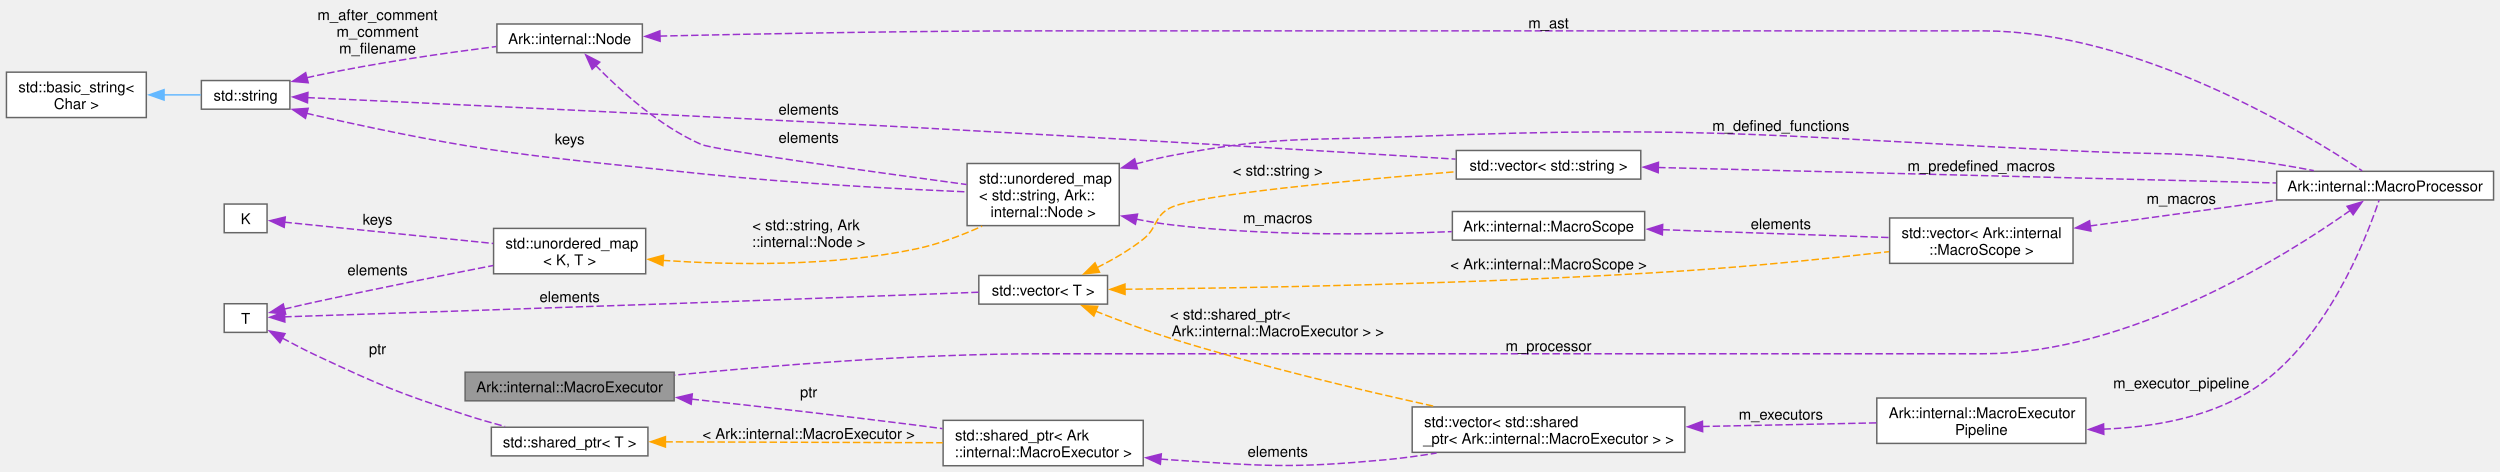
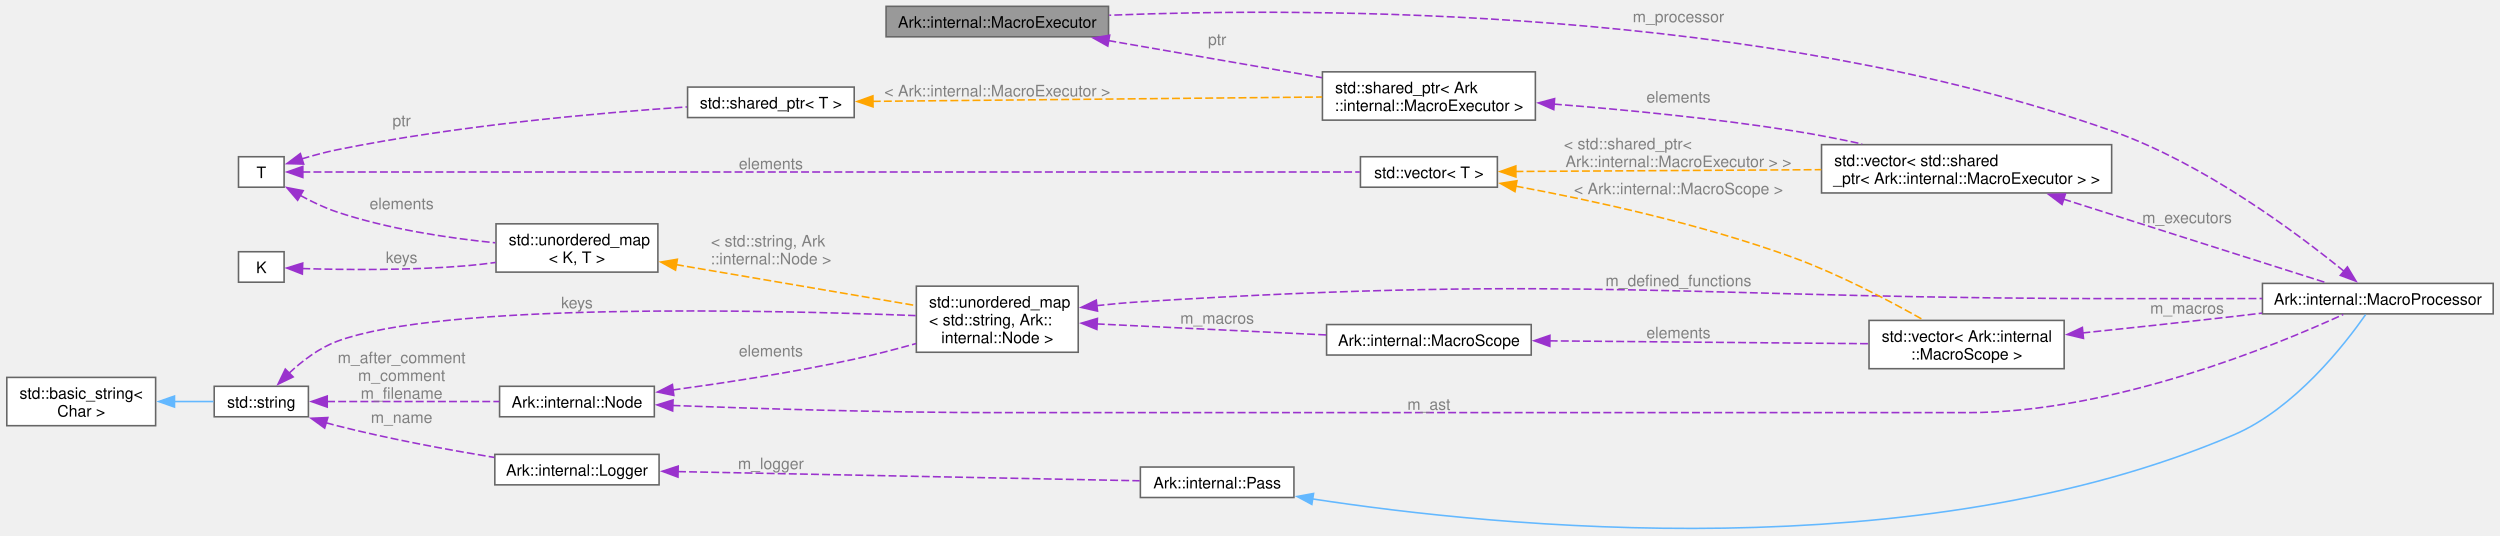
- <svg xmlns="http://www.w3.org/2000/svg" xmlns:xlink="http://www.w3.org/1999/xlink" width="1680pt" height="317pt" viewBox="0.00 0.00 1679.50 317.03">
-   <g id="graph0" class="graph" transform="scale(1 1) rotate(0) translate(4 313.03)">
-     <g id="node1" class="node">
-       <g id="a_node1">
+ <svg xmlns="http://www.w3.org/2000/svg" xmlns:xlink="http://www.w3.org/1999/xlink" width="1579pt" height="338pt" viewBox="0.00 0.00 1578.50 338.02">
+   <g id="graph0" class="graph" transform="scale(1 1) rotate(0) translate(4 334.02)">
+     <g id="Node000001" class="node">
+       <g id="a_Node000001">
        <a xlink:title="A class that applies macros in a Node.">
-           <polygon fill="#999999" stroke="#666666" points="448.75,-62.9 308.25,-62.9 308.25,-43.65 448.75,-43.65 448.75,-62.9" />
-           <text text-anchor="middle" x="378.5" y="-49.4" font-family="Helvetica,sans-Serif" font-size="10.00">Ark::internal::MacroExecutor</text>
-         </a>
-       </g>
-     </g>
-     <g id="node15" class="node">
-       <g id="a_node15">
-         <a xlink:title=" ">
-           <polygon fill="white" stroke="#666666" points="764,-30.53 629.5,-30.53 629.5,-0.03 764,-0.03 764,-30.53" />
-           <text text-anchor="start" x="637.5" y="-17.03" font-family="Helvetica,sans-Serif" font-size="10.00">std::shared_ptr&lt; Ark</text>
-           <text text-anchor="middle" x="696.75" y="-5.78" font-family="Helvetica,sans-Serif" font-size="10.00">::internal::MacroExecutor &gt;</text>
-         </a>
-       </g>
-     </g>
-     <g id="edge18" class="edge">
-       <path fill="none" stroke="#9a32cd" stroke-dasharray="5,2" d="M460.47,-44.8C505.07,-39.98 561.38,-33.65 611.5,-27.28 617.22,-26.55 623.15,-25.77 629.09,-24.96" />
-       <polygon fill="#9a32cd" stroke="#9a32cd" points="460.18,-41.31 450.61,-45.86 460.93,-48.27 460.18,-41.31" />
-       <text text-anchor="middle" x="539.12" y="-46.03" font-family="Helvetica,sans-Serif" font-size="10.00"> ptr</text>
-     </g>
-     <g id="node2" class="node">
-       <g id="a_node2">
+           <polygon fill="#999999" stroke="#666666" points="695.88,-330.02 555.38,-330.02 555.38,-310.77 695.88,-310.77 695.88,-330.02" />
+           <text text-anchor="middle" x="625.62" y="-316.52" font-family="Helvetica,sans-Serif" font-size="10.00">Ark::internal::MacroExecutor</text>
+         </a>
+       </g>
+     </g>
+     <g id="Node000016" class="node">
+       <g id="a_Node000016">
+         <a xlink:title=" ">
+           <polygon fill="white" stroke="#666666" points="965.5,-288.64 831,-288.64 831,-258.14 965.5,-258.14 965.5,-288.64" />
+           <text text-anchor="start" x="839" y="-275.14" font-family="Helvetica,sans-Serif" font-size="10.00">std::shared_ptr&lt; Ark</text>
+           <text text-anchor="middle" x="898.25" y="-263.89" font-family="Helvetica,sans-Serif" font-size="10.00">::internal::MacroExecutor &gt;</text>
+         </a>
+       </g>
+     </g>
+     <g id="edge20_Node000016_Node000001" class="edge">
+       <g id="a_edge20_Node000016_Node000001">
+         <a xlink:title=" ">
+           <path fill="none" stroke="#9a32cd" stroke-dasharray="5,2" d="M695.79,-308.38C737.26,-301.18 789.73,-292.07 830.72,-284.95" />
+           <polygon fill="#9a32cd" stroke="#9a32cd" points="695.43,-304.89 686.17,-310.05 696.62,-311.79 695.43,-304.89" />
+         </a>
+       </g>
+       <text text-anchor="middle" x="764.5" y="-305.6" font-family="Helvetica,sans-Serif" font-size="10.00" fill="grey"> ptr</text>
+     </g>
+     <g id="Node000002" class="node">
+       <g id="a_Node000002">
        <a xlink:href="../../d5/db5/classArk_1_1internal_1_1MacroProcessor.html" target="_top" xlink:title="The class handling the macros definitions and calls, given an AST.">
-           <polygon fill="white" stroke="#666666" points="1671.5,-197.9 1525.75,-197.9 1525.75,-178.65 1671.5,-178.65 1671.5,-197.9" />
-           <text text-anchor="middle" x="1598.62" y="-184.4" font-family="Helvetica,sans-Serif" font-size="10.00">Ark::internal::MacroProcessor</text>
-         </a>
-       </g>
-     </g>
-     <g id="edge1" class="edge">
-       <path fill="none" stroke="#9a32cd" stroke-dasharray="5,2" d="M1575.12,-171.55C1530.49,-140.1 1426.58,-75.28 1328.25,-75.28 695.75,-75.28 695.75,-75.28 695.75,-75.28 610.72,-75.28 513.13,-67.26 449.12,-60.91" />
-       <polygon fill="#9a32cd" stroke="#9a32cd" points="1573.05,-174.37 1583.21,-177.37 1577.13,-168.69 1573.05,-174.37" />
-       <text text-anchor="middle" x="1036.38" y="-77.03" font-family="Helvetica,sans-Serif" font-size="10.00"> m_processor</text>
-     </g>
-     <g id="node3" class="node">
-       <g id="a_node3">
+           <polygon fill="white" stroke="#666666" points="1570.5,-155.02 1424.75,-155.02 1424.75,-135.77 1570.5,-135.77 1570.5,-155.02" />
+           <text text-anchor="middle" x="1497.62" y="-141.52" font-family="Helvetica,sans-Serif" font-size="10.00">Ark::internal::MacroProcessor</text>
+         </a>
+       </g>
+     </g>
+     <g id="edge1_Node000001_Node000002" class="edge">
+       <g id="a_edge1_Node000001_Node000002">
+         <a xlink:title=" ">
+           <path fill="none" stroke="#9a32cd" stroke-dasharray="5,2" d="M1476.38,-162.59C1446.46,-186.95 1387.66,-230.81 1329.5,-251.39 1108.44,-329.63 825.39,-329.48 696.35,-324.4" />
+           <polygon fill="#9a32cd" stroke="#9a32cd" points="1478.41,-165.46 1483.88,-156.39 1473.94,-160.07 1478.41,-165.46" />
+         </a>
+       </g>
+       <text text-anchor="middle" x="1055.88" y="-319.98" font-family="Helvetica,sans-Serif" font-size="10.00" fill="grey"> m_processor</text>
+     </g>
+     <g id="Node000003" class="node">
+       <g id="a_Node000003">
+         <a xlink:href="../../da/d7b/classArk_1_1internal_1_1Pass.html" target="_top" xlink:title="An interface to describe compiler passes.">
+           <polygon fill="white" stroke="#666666" points="813,-39.02 716,-39.02 716,-19.77 813,-19.77 813,-39.02" />
+           <text text-anchor="middle" x="764.5" y="-25.52" font-family="Helvetica,sans-Serif" font-size="10.00">Ark::internal::Pass</text>
+         </a>
+       </g>
+     </g>
+     <g id="edge2_Node000002_Node000003" class="edge">
+       <g id="a_edge2_Node000002_Node000003">
+         <a xlink:title=" ">
+           <path fill="none" stroke="#63b8ff" d="M824.64,-18.9C941.47,-0.97 1207.75,25.94 1406.75,-59.39 1445.06,-75.82 1476.69,-116.36 1489.93,-135.31" />
+           <polygon fill="#63b8ff" stroke="#63b8ff" points="824.31,-15.41 814.97,-20.42 825.4,-22.33 824.31,-15.41" />
+         </a>
+       </g>
+     </g>
+     <g id="Node000004" class="node">
+       <g id="a_Node000004">
+         <a xlink:href="../../d6/d2f/classArk_1_1internal_1_1Logger.html" target="_top" xlink:title=" ">
+           <polygon fill="white" stroke="#666666" points="412,-47.02 308.25,-47.02 308.25,-27.77 412,-27.77 412,-47.02" />
+           <text text-anchor="middle" x="360.12" y="-33.52" font-family="Helvetica,sans-Serif" font-size="10.00">Ark::internal::Logger</text>
+         </a>
+       </g>
+     </g>
+     <g id="edge3_Node000003_Node000004" class="edge">
+       <g id="a_edge3_Node000003_Node000004">
+         <a xlink:title=" ">
+           <path fill="none" stroke="#9a32cd" stroke-dasharray="5,2" d="M423.97,-36.14C504.64,-34.54 642.86,-31.79 715.57,-30.34" />
+           <polygon fill="#9a32cd" stroke="#9a32cd" points="423.94,-32.64 414.01,-36.34 424.08,-39.64 423.94,-32.64" />
+         </a>
+       </g>
+       <text text-anchor="middle" x="482.62" y="-37.69" font-family="Helvetica,sans-Serif" font-size="10.00" fill="grey"> m_logger</text>
+     </g>
+     <g id="Node000005" class="node">
+       <g id="a_Node000005">
+         <a xlink:title=" ">
+           <polygon fill="white" stroke="#666666" points="190.5,-90.02 131,-90.02 131,-70.77 190.5,-70.77 190.5,-90.02" />
+           <text text-anchor="middle" x="160.75" y="-76.52" font-family="Helvetica,sans-Serif" font-size="10.00">std::string</text>
+         </a>
+       </g>
+     </g>
+     <g id="edge4_Node000004_Node000005" class="edge">
+       <g id="a_edge4_Node000004_Node000005">
+         <a xlink:title=" ">
+           <path fill="none" stroke="#9a32cd" stroke-dasharray="5,2" d="M201.6,-67C203.92,-66.34 206.24,-65.72 208.5,-65.14 241.23,-56.83 278.56,-49.93 307.86,-45.1" />
+           <polygon fill="#9a32cd" stroke="#9a32cd" points="200.77,-63.6 192.2,-69.83 202.79,-70.3 200.77,-63.6" />
+         </a>
+       </g>
+       <text text-anchor="middle" x="249.38" y="-66.89" font-family="Helvetica,sans-Serif" font-size="10.00" fill="grey"> m_name</text>
+     </g>
+     <g id="Node000007" class="node">
+       <g id="a_Node000007">
        <a xlink:href="../../dc/d9e/classArk_1_1internal_1_1Node.html" target="_top" xlink:title="A node of an Abstract Syntax Tree for ArkScript.">
-           <polygon fill="white" stroke="#666666" points="427.38,-296.9 329.62,-296.9 329.62,-277.65 427.38,-277.65 427.38,-296.9" />
-           <text text-anchor="middle" x="378.5" y="-283.4" font-family="Helvetica,sans-Serif" font-size="10.00">Ark::internal::Node</text>
-         </a>
-       </g>
-     </g>
-     <g id="edge2" class="edge">
-       <path fill="none" stroke="#9a32cd" stroke-dasharray="5,2" d="M439.11,-288.78C502.68,-290.25 606.32,-292.28 695.75,-292.28 695.75,-292.28 695.75,-292.28 1328.25,-292.28 1432.02,-292.28 1544.1,-224.28 1583.2,-198.25" />
-       <polygon fill="#9a32cd" stroke="#9a32cd" points="439.31,-285.28 429.23,-288.55 439.14,-292.28 439.31,-285.28" />
-       <text text-anchor="middle" x="1036.38" y="-294.03" font-family="Helvetica,sans-Serif" font-size="10.00"> m_ast</text>
-     </g>
-     <g id="node8" class="node">
-       <g id="a_node8">
-         <a xlink:title=" ">
-           <polygon fill="white" stroke="#666666" points="747.88,-203.15 645.62,-203.15 645.62,-161.4 747.88,-161.4 747.88,-203.15" />
-           <text text-anchor="start" x="653.62" y="-189.65" font-family="Helvetica,sans-Serif" font-size="10.00">std::unordered_map</text>
-           <text text-anchor="start" x="653.62" y="-178.4" font-family="Helvetica,sans-Serif" font-size="10.00">&lt; std::string, Ark::</text>
-           <text text-anchor="middle" x="696.75" y="-167.15" font-family="Helvetica,sans-Serif" font-size="10.00">internal::Node &gt;</text>
-         </a>
-       </g>
-     </g>
-     <g id="edge9" class="edge">
-       <path fill="none" stroke="#9a32cd" stroke-dasharray="5,2" d="M395.78,-269.28C412.03,-252.58 438.56,-228.46 466.75,-216.03 474.85,-212.45 580.34,-197.8 645.28,-189.02" />
-       <polygon fill="#9a32cd" stroke="#9a32cd" points="393.63,-266.47 389.31,-276.14 398.72,-271.27 393.63,-266.47" />
-       <text text-anchor="middle" x="539.12" y="-217.03" font-family="Helvetica,sans-Serif" font-size="10.00"> elements</text>
-     </g>
-     <g id="node4" class="node">
-       <g id="a_node4">
-         <a xlink:title=" ">
-           <polygon fill="white" stroke="#666666" points="190.5,-258.9 131,-258.9 131,-239.65 190.5,-239.65 190.5,-258.9" />
-           <text text-anchor="middle" x="160.75" y="-245.4" font-family="Helvetica,sans-Serif" font-size="10.00">std::string</text>
-         </a>
-       </g>
-     </g>
-     <g id="edge3" class="edge">
-       <path fill="none" stroke="#9a32cd" stroke-dasharray="5,2" d="M201.9,-260.79C204.13,-261.32 206.34,-261.82 208.5,-262.28 248.83,-270.83 295.19,-277.47 329.14,-281.75" />
-       <polygon fill="#9a32cd" stroke="#9a32cd" points="202.81,-257.41 192.26,-258.33 201.08,-264.19 202.81,-257.41" />
-       <text text-anchor="middle" x="249.38" y="-299.53" font-family="Helvetica,sans-Serif" font-size="10.00"> m_after_comment</text>
-       <text text-anchor="middle" x="249.38" y="-288.28" font-family="Helvetica,sans-Serif" font-size="10.00">m_comment</text>
-       <text text-anchor="middle" x="249.38" y="-277.03" font-family="Helvetica,sans-Serif" font-size="10.00">m_filename</text>
-     </g>
-     <g id="edge8" class="edge">
-       <path fill="none" stroke="#9a32cd" stroke-dasharray="5,2" d="M201.6,-236.93C203.93,-236.34 206.24,-235.78 208.5,-235.28 321.77,-209.9 351.32,-208.5 466.75,-196.28 527.95,-189.8 598.69,-186.04 645.16,-184.08" />
-       <polygon fill="#9a32cd" stroke="#9a32cd" points="200.94,-233.49 192.22,-239.5 202.79,-240.24 200.94,-233.49" />
-       <text text-anchor="middle" x="378.5" y="-216.03" font-family="Helvetica,sans-Serif" font-size="10.00"> keys</text>
-     </g>
-     <g id="node17" class="node">
-       <g id="a_node17">
-         <a xlink:title=" ">
-           <polygon fill="white" stroke="#666666" points="1098.38,-211.9 974.38,-211.9 974.38,-192.65 1098.38,-192.65 1098.38,-211.9" />
-           <text text-anchor="middle" x="1036.38" y="-198.4" font-family="Helvetica,sans-Serif" font-size="10.00">std::vector&lt; std::string &gt;</text>
-         </a>
-       </g>
-     </g>
-     <g id="edge23" class="edge">
-       <path fill="none" stroke="#9a32cd" stroke-dasharray="5,2" d="M202.29,-247.43C281.12,-243.81 460.59,-235.42 611.5,-227.28 740.5,-220.32 891.53,-211.17 973.96,-206.09" />
-       <polygon fill="#9a32cd" stroke="#9a32cd" points="202.3,-243.93 192.47,-247.88 202.62,-250.92 202.3,-243.93" />
-       <text text-anchor="middle" x="539.12" y="-236.03" font-family="Helvetica,sans-Serif" font-size="10.00"> elements</text>
-     </g>
-     <g id="node5" class="node">
-       <g id="a_node5">
-         <a xlink:title=" ">
-           <polygon fill="white" stroke="#666666" points="94,-264.53 0,-264.53 0,-234.03 94,-234.03 94,-264.53" />
-           <text text-anchor="start" x="8" y="-251.03" font-family="Helvetica,sans-Serif" font-size="10.00">std::basic_string&lt;</text>
-           <text text-anchor="middle" x="47" y="-239.78" font-family="Helvetica,sans-Serif" font-size="10.00"> Char &gt;</text>
-         </a>
-       </g>
-     </g>
-     <g id="edge4" class="edge">
-       <path fill="none" stroke="#63b8ff" d="M105.71,-249.28C114.32,-249.28 122.87,-249.28 130.55,-249.28" />
-       <polygon fill="#63b8ff" stroke="#63b8ff" points="105.93,-245.78 95.93,-249.28 105.93,-252.78 105.93,-245.78" />
-     </g>
-     <g id="node6" class="node">
-       <g id="a_node6">
-         <a xlink:title=" ">
-           <polygon fill="white" stroke="#666666" points="1388.88,-166.53 1265.62,-166.53 1265.62,-136.03 1388.88,-136.03 1388.88,-166.53" />
-           <text text-anchor="start" x="1273.62" y="-153.03" font-family="Helvetica,sans-Serif" font-size="10.00">std::vector&lt; Ark::internal</text>
-           <text text-anchor="middle" x="1327.25" y="-141.78" font-family="Helvetica,sans-Serif" font-size="10.00">::MacroScope &gt;</text>
-         </a>
-       </g>
-     </g>
-     <g id="edge5" class="edge">
-       <path fill="none" stroke="#9a32cd" stroke-dasharray="5,2" d="M1400.25,-161.17C1439.05,-166.5 1486.78,-173.05 1525.59,-178.38" />
-       <polygon fill="#9a32cd" stroke="#9a32cd" points="1400.92,-157.73 1390.54,-159.83 1399.97,-164.66 1400.92,-157.73" />
-       <text text-anchor="middle" x="1461.62" y="-176.03" font-family="Helvetica,sans-Serif" font-size="10.00"> m_macros</text>
-     </g>
-     <g id="node7" class="node">
-       <g id="a_node7">
+           <polygon fill="white" stroke="#666666" points="409,-90.02 311.25,-90.02 311.25,-70.77 409,-70.77 409,-90.02" />
+           <text text-anchor="middle" x="360.12" y="-76.52" font-family="Helvetica,sans-Serif" font-size="10.00">Ark::internal::Node</text>
+         </a>
+       </g>
+     </g>
+     <g id="edge7_Node000007_Node000005" class="edge">
+       <g id="a_edge7_Node000007_Node000005">
+         <a xlink:title=" ">
+           <path fill="none" stroke="#9a32cd" stroke-dasharray="5,2" d="M202.32,-80.39C233.9,-80.39 277.8,-80.39 311.12,-80.39" />
+           <polygon fill="#9a32cd" stroke="#9a32cd" points="202.39,-76.89 192.39,-80.39 202.39,-83.89 202.39,-76.89" />
+         </a>
+       </g>
+       <text text-anchor="middle" x="249.38" y="-104.64" font-family="Helvetica,sans-Serif" font-size="10.00" fill="grey"> m_after_comment</text>
+       <text text-anchor="middle" x="249.38" y="-93.39" font-family="Helvetica,sans-Serif" font-size="10.00" fill="grey">m_comment</text>
+       <text text-anchor="middle" x="249.38" y="-82.14" font-family="Helvetica,sans-Serif" font-size="10.00" fill="grey">m_filename</text>
+     </g>
+     <g id="Node000010" class="node">
+       <g id="a_Node000010">
+         <a xlink:title=" ">
+           <polygon fill="white" stroke="#666666" points="676.75,-153.27 574.5,-153.27 574.5,-111.52 676.75,-111.52 676.75,-153.27" />
+           <text text-anchor="start" x="582.5" y="-139.77" font-family="Helvetica,sans-Serif" font-size="10.00">std::unordered_map</text>
+           <text text-anchor="start" x="582.5" y="-128.52" font-family="Helvetica,sans-Serif" font-size="10.00">&lt; std::string, Ark::</text>
+           <text text-anchor="middle" x="625.62" y="-117.27" font-family="Helvetica,sans-Serif" font-size="10.00">internal::Node &gt;</text>
+         </a>
+       </g>
+     </g>
+     <g id="edge11_Node000010_Node000005" class="edge">
+       <g id="a_edge11_Node000010_Node000005">
+         <a xlink:title=" ">
+           <path fill="none" stroke="#9a32cd" stroke-dasharray="5,2" d="M178.2,-98.23C186.47,-105.93 197.13,-114.14 208.5,-118.39 274,-142.9 478.22,-138.36 574.04,-134.68" />
+           <polygon fill="#9a32cd" stroke="#9a32cd" points="180.87,-95.95 171.32,-91.36 175.92,-100.9 180.87,-95.95" />
+         </a>
+       </g>
+       <text text-anchor="middle" x="360.12" y="-139.29" font-family="Helvetica,sans-Serif" font-size="10.00" fill="grey"> keys</text>
+     </g>
+     <g id="Node000006" class="node">
+       <g id="a_Node000006">
+         <a xlink:title=" ">
+           <polygon fill="white" stroke="#666666" points="94,-95.64 0,-95.64 0,-65.14 94,-65.14 94,-95.64" />
+           <text text-anchor="start" x="8" y="-82.14" font-family="Helvetica,sans-Serif" font-size="10.00">std::basic_string&lt;</text>
+           <text text-anchor="middle" x="47" y="-70.89" font-family="Helvetica,sans-Serif" font-size="10.00"> Char &gt;</text>
+         </a>
+       </g>
+     </g>
+     <g id="edge5_Node000005_Node000006" class="edge">
+       <g id="a_edge5_Node000005_Node000006">
+         <a xlink:title=" ">
+           <path fill="none" stroke="#63b8ff" d="M105.71,-80.39C114.32,-80.39 122.87,-80.39 130.55,-80.39" />
+           <polygon fill="#63b8ff" stroke="#63b8ff" points="105.93,-76.89 95.93,-80.39 105.93,-83.89 105.93,-76.89" />
+         </a>
+       </g>
+     </g>
+     <g id="edge6_Node000002_Node000007" class="edge">
+       <g id="a_edge6_Node000002_Node000007">
+         <a xlink:title=" ">
+           <path fill="none" stroke="#9a32cd" stroke-dasharray="5,2" d="M420.5,-77.91C473.89,-75.9 554.49,-73.39 624.62,-73.39 624.62,-73.39 624.62,-73.39 1238.88,-73.39 1329.94,-73.39 1432.65,-115.6 1475.79,-135.38" />
+           <polygon fill="#9a32cd" stroke="#9a32cd" points="420.57,-74.41 410.71,-78.29 420.84,-81.4 420.57,-74.41" />
+         </a>
+       </g>
+       <text text-anchor="middle" x="898.25" y="-75.14" font-family="Helvetica,sans-Serif" font-size="10.00" fill="grey"> m_ast</text>
+     </g>
+     <g id="edge12_Node000010_Node000007" class="edge">
+       <g id="a_edge12_Node000010_Node000007">
+         <a xlink:title=" ">
+           <path fill="none" stroke="#9a32cd" stroke-dasharray="5,2" d="M420.55,-87.68C454.36,-92.28 497.39,-98.92 535.25,-107.14 548.01,-109.91 561.65,-113.46 574.32,-117.01" />
+           <polygon fill="#9a32cd" stroke="#9a32cd" points="421.33,-84.25 410.96,-86.39 420.41,-91.19 421.33,-84.25" />
+         </a>
+       </g>
+       <text text-anchor="middle" x="482.62" y="-108.89" font-family="Helvetica,sans-Serif" font-size="10.00" fill="grey"> elements</text>
+     </g>
+     <g id="Node000008" class="node">
+       <g id="a_Node000008">
+         <a xlink:title=" ">
+           <polygon fill="white" stroke="#666666" points="1299.5,-131.64 1176.25,-131.64 1176.25,-101.14 1299.5,-101.14 1299.5,-131.64" />
+           <text text-anchor="start" x="1184.25" y="-118.14" font-family="Helvetica,sans-Serif" font-size="10.00">std::vector&lt; Ark::internal</text>
+           <text text-anchor="middle" x="1237.88" y="-106.89" font-family="Helvetica,sans-Serif" font-size="10.00">::MacroScope &gt;</text>
+         </a>
+       </g>
+     </g>
+     <g id="edge8_Node000002_Node000008" class="edge">
+       <g id="a_edge8_Node000002_Node000008">
+         <a xlink:title=" ">
+           <path fill="none" stroke="#9a32cd" stroke-dasharray="5,2" d="M1311.02,-123.71C1340.69,-126.8 1375.38,-130.52 1406.75,-134.14 1412.53,-134.81 1418.52,-135.52 1424.53,-136.24" />
+           <polygon fill="#9a32cd" stroke="#9a32cd" points="1311.72,-120.27 1301.41,-122.72 1311,-127.23 1311.72,-120.27" />
+         </a>
+       </g>
+       <text text-anchor="middle" x="1377.12" y="-135.89" font-family="Helvetica,sans-Serif" font-size="10.00" fill="grey"> m_macros</text>
+     </g>
+     <g id="Node000009" class="node">
+       <g id="a_Node000009">
        <a xlink:href="../../d6/d42/classArk_1_1internal_1_1MacroScope.html" target="_top" xlink:title=" ">
-           <polygon fill="white" stroke="#666666" points="1101,-170.9 971.75,-170.9 971.75,-151.65 1101,-151.65 1101,-170.9" />
-           <text text-anchor="middle" x="1036.38" y="-157.4" font-family="Helvetica,sans-Serif" font-size="10.00">Ark::internal::MacroScope</text>
-         </a>
-       </g>
-     </g>
-     <g id="edge6" class="edge">
-       <path fill="none" stroke="#9a32cd" stroke-dasharray="5,2" d="M1112.95,-158.66C1160.43,-157.02 1220.87,-154.92 1265.28,-153.39" />
-       <polygon fill="#9a32cd" stroke="#9a32cd" points="1112.87,-155.16 1103,-159.01 1113.11,-162.16 1112.87,-155.16" />
-       <text text-anchor="middle" x="1192.5" y="-159.03" font-family="Helvetica,sans-Serif" font-size="10.00"> elements</text>
-     </g>
-     <g id="edge25" class="edge">
-       <path fill="none" stroke="#9a32cd" stroke-dasharray="5,2" d="M759.14,-202.92C766.78,-204.99 774.53,-206.84 782,-208.28 853.26,-221.95 872.24,-218.39 944.75,-221.28 1145.86,-229.3 1196.44,-220.48 1397.5,-211.28 1446.52,-209.03 1459.03,-211.18 1507.75,-205.28 1521.78,-203.58 1536.92,-201 1550.7,-198.37" />
-       <polygon fill="#9a32cd" stroke="#9a32cd" points="760.11,-199.56 749.54,-200.19 758.2,-206.29 760.11,-199.56" />
-       <text text-anchor="middle" x="1192.5" y="-225.03" font-family="Helvetica,sans-Serif" font-size="10.00"> m_defined_functions</text>
-     </g>
-     <g id="edge7" class="edge">
-       <path fill="none" stroke="#9a32cd" stroke-dasharray="5,2" d="M759.24,-165.76C766.85,-164.23 774.57,-162.92 782,-162.03 846.09,-154.34 919.97,-155.22 971.34,-157.37" />
-       <polygon fill="#9a32cd" stroke="#9a32cd" points="758.71,-162.29 749.67,-167.82 760.18,-169.13 758.71,-162.29" />
-       <text text-anchor="middle" x="854.38" y="-163.03" font-family="Helvetica,sans-Serif" font-size="10.00"> m_macros</text>
-     </g>
-     <g id="node9" class="node">
-       <g id="a_node9">
-         <a xlink:title=" ">
-           <polygon fill="white" stroke="#666666" points="429.62,-159.53 327.38,-159.53 327.38,-129.03 429.62,-129.03 429.62,-159.53" />
-           <text text-anchor="start" x="335.38" y="-146.03" font-family="Helvetica,sans-Serif" font-size="10.00">std::unordered_map</text>
-           <text text-anchor="middle" x="378.5" y="-134.78" font-family="Helvetica,sans-Serif" font-size="10.00">&lt; K, T &gt;</text>
-         </a>
-       </g>
-     </g>
-     <g id="edge10" class="edge">
-       <path fill="none" stroke="orange" stroke-dasharray="5,2" d="M441.16,-138.03C488.32,-134.84 554.7,-133.81 611.5,-145.78 626.47,-148.93 642.07,-154.85 655.7,-161.02" />
-       <polygon fill="orange" stroke="orange" points="441.13,-134.52 431.41,-138.74 441.64,-141.5 441.13,-134.52" />
-       <text text-anchor="start" x="501.25" y="-158.28" font-family="Helvetica,sans-Serif" font-size="10.00"> &lt; std::string, Ark</text>
-       <text text-anchor="middle" x="539.12" y="-147.03" font-family="Helvetica,sans-Serif" font-size="10.00">::internal::Node &gt;</text>
-     </g>
-     <g id="node10" class="node">
-       <g id="a_node10">
-         <a xlink:title=" ">
-           <polygon fill="white" stroke="#666666" points="175.15,-175.9 146.35,-175.9 146.35,-156.65 175.15,-156.65 175.15,-175.9" />
-           <text text-anchor="middle" x="160.75" y="-162.4" font-family="Helvetica,sans-Serif" font-size="10.00">K</text>
-         </a>
-       </g>
-     </g>
-     <g id="edge11" class="edge">
-       <path fill="none" stroke="#9a32cd" stroke-dasharray="5,2" d="M186.83,-163.72C221.03,-160.23 283.07,-153.91 327.09,-149.42" />
-       <polygon fill="#9a32cd" stroke="#9a32cd" points="186.67,-160.22 177.08,-164.71 187.38,-167.18 186.67,-160.22" />
-       <text text-anchor="middle" x="249.38" y="-162.03" font-family="Helvetica,sans-Serif" font-size="10.00"> keys</text>
-     </g>
-     <g id="node11" class="node">
-       <g id="a_node11">
-         <a xlink:title=" ">
-           <polygon fill="white" stroke="#666666" points="175.15,-108.9 146.35,-108.9 146.35,-89.65 175.15,-89.65 175.15,-108.9" />
-           <text text-anchor="middle" x="160.75" y="-95.4" font-family="Helvetica,sans-Serif" font-size="10.00">T</text>
-         </a>
-       </g>
-     </g>
-     <g id="edge12" class="edge">
-       <path fill="none" stroke="#9a32cd" stroke-dasharray="5,2" d="M186.68,-105.3C193.72,-106.96 201.4,-108.73 208.5,-110.28 248.27,-118.95 293.48,-128.01 327.13,-134.59" />
-       <polygon fill="#9a32cd" stroke="#9a32cd" points="187.64,-101.93 177.11,-103.02 186.02,-108.74 187.64,-101.93" />
-       <text text-anchor="middle" x="249.38" y="-128.03" font-family="Helvetica,sans-Serif" font-size="10.00"> elements</text>
-     </g>
-     <g id="node12" class="node">
-       <g id="a_node12">
-         <a xlink:title=" ">
-           <polygon fill="white" stroke="#666666" points="740,-127.9 653.5,-127.9 653.5,-108.65 740,-108.65 740,-127.9" />
-           <text text-anchor="middle" x="696.75" y="-114.4" font-family="Helvetica,sans-Serif" font-size="10.00">std::vector&lt; T &gt;</text>
-         </a>
-       </g>
-     </g>
-     <g id="edge14" class="edge">
-       <path fill="none" stroke="#9a32cd" stroke-dasharray="5,2" d="M186.69,-100.09C236.5,-101.74 351.84,-105.57 448.75,-109.03 520.58,-111.59 604.16,-114.76 653.36,-116.64" />
-       <polygon fill="#9a32cd" stroke="#9a32cd" points="187.11,-96.61 177,-99.78 186.88,-103.6 187.11,-96.61" />
-       <text text-anchor="middle" x="378.5" y="-110.03" font-family="Helvetica,sans-Serif" font-size="10.00"> elements</text>
-     </g>
-     <g id="node16" class="node">
-       <g id="a_node16">
-         <a xlink:title=" ">
-           <polygon fill="white" stroke="#666666" points="431.12,-25.9 325.88,-25.9 325.88,-6.65 431.12,-6.65 431.12,-25.9" />
-           <text text-anchor="middle" x="378.5" y="-12.4" font-family="Helvetica,sans-Serif" font-size="10.00">std::shared_ptr&lt; T &gt;</text>
-         </a>
-       </g>
-     </g>
-     <g id="edge20" class="edge">
-       <path fill="none" stroke="#9a32cd" stroke-dasharray="5,2" d="M185.41,-85.81C192.72,-81.83 200.86,-77.6 208.5,-74.03 251.73,-53.82 262.9,-49.14 308.25,-34.28 316.87,-31.45 326.2,-28.77 335.14,-26.39" />
-       <polygon fill="#9a32cd" stroke="#9a32cd" points="183.82,-82.69 176.77,-90.6 187.21,-88.81 183.82,-82.69" />
-       <text text-anchor="middle" x="249.38" y="-75.03" font-family="Helvetica,sans-Serif" font-size="10.00"> ptr</text>
-     </g>
-     <g id="edge13" class="edge">
-       <path fill="none" stroke="orange" stroke-dasharray="5,2" d="M751.7,-118.63C833.25,-119.44 992.78,-122.13 1128,-131.03 1174.09,-134.06 1226.02,-139.44 1265.17,-143.89" />
-       <polygon fill="orange" stroke="orange" points="751.79,-115.13 741.75,-118.53 751.72,-122.13 751.79,-115.13" />
-       <text text-anchor="middle" x="1036.38" y="-132.03" font-family="Helvetica,sans-Serif" font-size="10.00"> &lt; Ark::internal::MacroScope &gt;</text>
-     </g>
-     <g id="node14" class="node">
-       <g id="a_node14">
-         <a xlink:title=" ">
-           <polygon fill="white" stroke="#666666" points="1128,-39.53 944.75,-39.53 944.75,-9.03 1128,-9.03 1128,-39.53" />
-           <text text-anchor="start" x="952.75" y="-26.03" font-family="Helvetica,sans-Serif" font-size="10.00">std::vector&lt; std::shared</text>
-           <text text-anchor="middle" x="1036.38" y="-14.78" font-family="Helvetica,sans-Serif" font-size="10.00">_ptr&lt; Ark::internal::MacroExecutor &gt; &gt;</text>
-         </a>
-       </g>
-     </g>
-     <g id="edge21" class="edge">
-       <path fill="none" stroke="orange" stroke-dasharray="5,2" d="M731.89,-103.95C747.07,-97.88 765.26,-91.01 782,-85.78 840.86,-67.37 908.84,-51.13 959.56,-39.97" />
-       <polygon fill="orange" stroke="orange" points="730.78,-100.62 722.83,-107.62 733.41,-107.11 730.78,-100.62" />
-       <text text-anchor="start" x="782" y="-98.28" font-family="Helvetica,sans-Serif" font-size="10.00"> &lt; std::shared_ptr&lt;</text>
-       <text text-anchor="middle" x="854.38" y="-87.03" font-family="Helvetica,sans-Serif" font-size="10.00"> Ark::internal::MacroExecutor &gt; &gt;</text>
-     </g>
-     <g id="edge24" class="edge">
-       <path fill="none" stroke="orange" stroke-dasharray="5,2" d="M732.9,-133.14C743.42,-138.41 754.64,-144.89 764,-152.28 773.65,-159.89 771.14,-167.51 782,-173.28 798.6,-182.09 904.59,-191.96 974.12,-197.62" />
-       <polygon fill="orange" stroke="orange" points="734.61,-130.08 724.07,-128.95 731.6,-136.4 734.61,-130.08" />
-       <text text-anchor="middle" x="854.38" y="-195.03" font-family="Helvetica,sans-Serif" font-size="10.00"> &lt; std::string &gt;</text>
-     </g>
-     <g id="node13" class="node">
-       <g id="a_node13">
-         <a xlink:href="../../d7/d22/classArk_1_1internal_1_1MacroExecutorPipeline.html" target="_top" xlink:title="The class that initializes the MacroExecutors.">
-           <polygon fill="white" stroke="#666666" points="1397.5,-45.53 1257,-45.53 1257,-15.03 1397.5,-15.03 1397.5,-45.53" />
-           <text text-anchor="start" x="1265" y="-32.03" font-family="Helvetica,sans-Serif" font-size="10.00">Ark::internal::MacroExecutor</text>
-           <text text-anchor="middle" x="1327.25" y="-20.78" font-family="Helvetica,sans-Serif" font-size="10.00">Pipeline</text>
-         </a>
-       </g>
-     </g>
-     <g id="edge15" class="edge">
-       <path fill="none" stroke="#9a32cd" stroke-dasharray="5,2" d="M1409.34,-24.62C1442,-25.9 1478.74,-32.16 1507.75,-50.03 1558.21,-81.1 1585.83,-152.31 1594.55,-178.44" />
-       <polygon fill="#9a32cd" stroke="#9a32cd" points="1409.56,-21.12 1399.48,-24.4 1409.4,-28.12 1409.56,-21.12" />
-       <text text-anchor="middle" x="1461.62" y="-52.03" font-family="Helvetica,sans-Serif" font-size="10.00"> m_executor_pipeline</text>
-     </g>
-     <g id="edge16" class="edge">
-       <path fill="none" stroke="#9a32cd" stroke-dasharray="5,2" d="M1139.72,-26.4C1178.5,-27.21 1221.72,-28.11 1256.78,-28.83" />
-       <polygon fill="#9a32cd" stroke="#9a32cd" points="1139.96,-22.91 1129.89,-26.2 1139.82,-29.91 1139.96,-22.91" />
-       <text text-anchor="middle" x="1192.5" y="-31.03" font-family="Helvetica,sans-Serif" font-size="10.00"> m_executors</text>
-     </g>
-     <g id="edge17" class="edge">
-       <path fill="none" stroke="#9a32cd" stroke-dasharray="5,2" d="M775.74,-4.49C777.85,-4.32 779.94,-4.16 782,-4.03 846.19,0.24 862.69,1.89 926.75,-4.03 937.92,-5.06 949.66,-6.68 961.13,-8.56" />
-       <polygon fill="#9a32cd" stroke="#9a32cd" points="775.49,-1 765.86,-5.41 776.14,-7.97 775.49,-1" />
-       <text text-anchor="middle" x="854.38" y="-6.03" font-family="Helvetica,sans-Serif" font-size="10.00"> elements</text>
-     </g>
-     <g id="edge19" class="edge">
-       <path fill="none" stroke="orange" stroke-dasharray="5,2" d="M442.87,-16.08C496.91,-15.91 574.36,-15.66 629.27,-15.49" />
-       <polygon fill="orange" stroke="orange" points="442.87,-12.58 432.88,-16.11 442.89,-19.58 442.87,-12.58" />
-       <text text-anchor="middle" x="539.12" y="-18.03" font-family="Helvetica,sans-Serif" font-size="10.00"> &lt; Ark::internal::MacroExecutor &gt;</text>
-     </g>
-     <g id="edge22" class="edge">
-       <path fill="none" stroke="#9a32cd" stroke-dasharray="5,2" d="M1110.04,-200.46C1217.59,-197.77 1417.96,-192.77 1525.31,-190.08" />
-       <polygon fill="#9a32cd" stroke="#9a32cd" points="1110.09,-196.96 1100.18,-200.71 1110.26,-203.96 1110.09,-196.96" />
-       <text text-anchor="middle" x="1327.25" y="-198.03" font-family="Helvetica,sans-Serif" font-size="10.00"> m_predefined_macros</text>
+           <polygon fill="white" stroke="#666666" points="962.88,-129.02 833.62,-129.02 833.62,-109.77 962.88,-109.77 962.88,-129.02" />
+           <text text-anchor="middle" x="898.25" y="-115.52" font-family="Helvetica,sans-Serif" font-size="10.00">Ark::internal::MacroScope</text>
+         </a>
+       </g>
+     </g>
+     <g id="edge9_Node000008_Node000009" class="edge">
+       <g id="a_edge9_Node000008_Node000009">
+         <a xlink:title=" ">
+           <path fill="none" stroke="#9a32cd" stroke-dasharray="5,2" d="M974.57,-118.72C1035.19,-118.18 1119.31,-117.44 1175.79,-116.93" />
+           <polygon fill="#9a32cd" stroke="#9a32cd" points="974.63,-115.22 964.67,-118.81 974.7,-122.22 974.63,-115.22" />
+         </a>
+       </g>
+       <text text-anchor="middle" x="1055.88" y="-120.34" font-family="Helvetica,sans-Serif" font-size="10.00" fill="grey"> elements</text>
+     </g>
+     <g id="edge24_Node000002_Node000010" class="edge">
+       <g id="a_edge24_Node000002_Node000010">
+         <a xlink:title=" ">
+           <path fill="none" stroke="#9a32cd" stroke-dasharray="5,2" d="M688.28,-140.95C697.55,-141.96 707.02,-142.83 716,-143.39 996.11,-161.01 1066.83,-144.95 1347.5,-145.39 1372.61,-145.43 1400.1,-145.44 1424.57,-145.44" />
+           <polygon fill="#9a32cd" stroke="#9a32cd" points="688.94,-137.51 678.61,-139.84 688.14,-144.46 688.94,-137.51" />
+         </a>
+       </g>
+       <text text-anchor="middle" x="1055.88" y="-153.26" font-family="Helvetica,sans-Serif" font-size="10.00" fill="grey"> m_defined_functions</text>
+     </g>
+     <g id="edge10_Node000009_Node000010" class="edge">
+       <g id="a_edge10_Node000009_Node000010">
+         <a xlink:title=" ">
+           <path fill="none" stroke="#9a32cd" stroke-dasharray="5,2" d="M688.48,-129.42C731.88,-127.34 789.74,-124.56 833.55,-122.45" />
+           <polygon fill="#9a32cd" stroke="#9a32cd" points="688.54,-125.91 678.72,-129.89 688.88,-132.9 688.54,-125.91" />
+         </a>
+       </g>
+       <text text-anchor="middle" x="764.5" y="-129.57" font-family="Helvetica,sans-Serif" font-size="10.00" fill="grey"> m_macros</text>
+     </g>
+     <g id="Node000011" class="node">
+       <g id="a_Node000011">
+         <a xlink:title=" ">
+           <polygon fill="white" stroke="#666666" points="411.25,-192.64 309,-192.64 309,-162.14 411.25,-162.14 411.25,-192.64" />
+           <text text-anchor="start" x="317" y="-179.14" font-family="Helvetica,sans-Serif" font-size="10.00">std::unordered_map</text>
+           <text text-anchor="middle" x="360.12" y="-167.89" font-family="Helvetica,sans-Serif" font-size="10.00">&lt; K, T &gt;</text>
+         </a>
+       </g>
+     </g>
+     <g id="edge13_Node000010_Node000011" class="edge">
+       <g id="a_edge13_Node000010_Node000011">
+         <a xlink:title=" ">
+           <path fill="none" stroke="orange" stroke-dasharray="5,2" d="M422.68,-166.88C468.8,-159 531.14,-148.36 574.3,-140.99" />
+           <polygon fill="orange" stroke="orange" points="422.38,-163.38 413.11,-168.51 423.56,-170.28 422.38,-163.38" />
+         </a>
+       </g>
+       <text text-anchor="start" x="444.75" y="-178.32" font-family="Helvetica,sans-Serif" font-size="10.00" fill="grey"> &lt; std::string, Ark</text>
+       <text text-anchor="middle" x="482.62" y="-167.07" font-family="Helvetica,sans-Serif" font-size="10.00" fill="grey">::internal::Node &gt;</text>
+     </g>
+     <g id="Node000012" class="node">
+       <g id="a_Node000012">
+         <a xlink:title=" ">
+           <polygon fill="white" stroke="#666666" points="175.15,-175.02 146.35,-175.02 146.35,-155.77 175.15,-155.77 175.15,-175.02" />
+           <text text-anchor="middle" x="160.75" y="-161.52" font-family="Helvetica,sans-Serif" font-size="10.00">K</text>
+         </a>
+       </g>
+     </g>
+     <g id="edge14_Node000011_Node000012" class="edge">
+       <g id="a_edge14_Node000011_Node000012">
+         <a xlink:title=" ">
+           <path fill="none" stroke="#9a32cd" stroke-dasharray="5,2" d="M186.65,-164.39C212.57,-163.61 254.33,-163.12 290.25,-166.14 296.29,-166.65 302.59,-167.39 308.83,-168.25" />
+           <polygon fill="#9a32cd" stroke="#9a32cd" points="186.67,-160.89 176.8,-164.73 186.91,-167.88 186.67,-160.89" />
+         </a>
+       </g>
+       <text text-anchor="middle" x="249.38" y="-167.89" font-family="Helvetica,sans-Serif" font-size="10.00" fill="grey"> keys</text>
+     </g>
+     <g id="Node000013" class="node">
+       <g id="a_Node000013">
+         <a xlink:title=" ">
+           <polygon fill="white" stroke="#666666" points="175.15,-235.02 146.35,-235.02 146.35,-215.77 175.15,-215.77 175.15,-235.02" />
+           <text text-anchor="middle" x="160.75" y="-221.52" font-family="Helvetica,sans-Serif" font-size="10.00">T</text>
+         </a>
+       </g>
+     </g>
+     <g id="edge15_Node000011_Node000013" class="edge">
+       <g id="a_edge15_Node000011_Node000013">
+         <a xlink:title=" ">
+           <path fill="none" stroke="#9a32cd" stroke-dasharray="5,2" d="M185.29,-210.63C192.5,-206.68 200.62,-202.77 208.5,-200.14 240.86,-189.33 278.85,-183.63 308.58,-180.65" />
+           <polygon fill="#9a32cd" stroke="#9a32cd" points="183.69,-207.51 176.8,-215.56 187.21,-213.57 183.69,-207.51" />
+         </a>
+       </g>
+       <text text-anchor="middle" x="249.38" y="-201.89" font-family="Helvetica,sans-Serif" font-size="10.00" fill="grey"> elements</text>
+     </g>
+     <g id="Node000014" class="node">
+       <g id="a_Node000014">
+         <a xlink:title=" ">
+           <polygon fill="white" stroke="#666666" points="941.5,-235.02 855,-235.02 855,-215.77 941.5,-215.77 941.5,-235.02" />
+           <text text-anchor="middle" x="898.25" y="-221.52" font-family="Helvetica,sans-Serif" font-size="10.00">std::vector&lt; T &gt;</text>
+         </a>
+       </g>
+     </g>
+     <g id="edge17_Node000014_Node000013" class="edge">
+       <g id="a_edge17_Node000014_Node000013">
+         <a xlink:title=" ">
+           <path fill="none" stroke="#9a32cd" stroke-dasharray="5,2" d="M186.7,-225.39C294.15,-225.39 718.11,-225.39 854.64,-225.39" />
+           <polygon fill="#9a32cd" stroke="#9a32cd" points="186.98,-221.89 176.98,-225.39 186.98,-228.89 186.98,-221.89" />
+         </a>
+       </g>
+       <text text-anchor="middle" x="482.62" y="-227.14" font-family="Helvetica,sans-Serif" font-size="10.00" fill="grey"> elements</text>
+     </g>
+     <g id="Node000017" class="node">
+       <g id="a_Node000017">
+         <a xlink:title=" ">
+           <polygon fill="white" stroke="#666666" points="535.25,-279.02 430,-279.02 430,-259.77 535.25,-259.77 535.25,-279.02" />
+           <text text-anchor="middle" x="482.62" y="-265.52" font-family="Helvetica,sans-Serif" font-size="10.00">std::shared_ptr&lt; T &gt;</text>
+         </a>
+       </g>
+     </g>
+     <g id="edge22_Node000017_Node000013" class="edge">
+       <g id="a_edge22_Node000017_Node000013">
+         <a xlink:title=" ">
+           <path fill="none" stroke="#9a32cd" stroke-dasharray="5,2" d="M186.24,-233.64C193.35,-235.78 201.18,-237.91 208.5,-239.39 284.59,-254.83 374.32,-262.76 429.59,-266.49" />
+           <polygon fill="#9a32cd" stroke="#9a32cd" points="187.53,-230.37 176.94,-230.68 185.41,-237.04 187.53,-230.37" />
+         </a>
+       </g>
+       <text text-anchor="middle" x="249.38" y="-254.32" font-family="Helvetica,sans-Serif" font-size="10.00" fill="grey"> ptr</text>
+     </g>
+     <g id="edge16_Node000008_Node000014" class="edge">
+       <g id="a_edge16_Node000008_Node000014">
+         <a xlink:title=" ">
+           <path fill="none" stroke="orange" stroke-dasharray="5,2" d="M953.08,-216.44C1000.16,-207.73 1069.94,-192.68 1128.25,-171.39 1157.44,-160.73 1188.92,-144.18 1210.44,-132.02" />
+           <polygon fill="orange" stroke="orange" points="952.62,-212.96 943.4,-218.19 953.87,-219.85 952.62,-212.96" />
+         </a>
+       </g>
+       <text text-anchor="middle" x="1055.88" y="-211.34" font-family="Helvetica,sans-Serif" font-size="10.00" fill="grey"> &lt; Ark::internal::MacroScope &gt;</text>
+     </g>
+     <g id="Node000015" class="node">
+       <g id="a_Node000015">
+         <a xlink:title=" ">
+           <polygon fill="white" stroke="#666666" points="1329.5,-242.64 1146.25,-242.64 1146.25,-212.14 1329.5,-212.14 1329.5,-242.64" />
+           <text text-anchor="start" x="1154.25" y="-229.14" font-family="Helvetica,sans-Serif" font-size="10.00">std::vector&lt; std::shared</text>
+           <text text-anchor="middle" x="1237.88" y="-217.89" font-family="Helvetica,sans-Serif" font-size="10.00">_ptr&lt; Ark::internal::MacroExecutor &gt; &gt;</text>
+         </a>
+       </g>
+     </g>
+     <g id="edge23_Node000015_Node000014" class="edge">
+       <g id="a_edge23_Node000015_Node000014">
+         <a xlink:title=" ">
+           <path fill="none" stroke="orange" stroke-dasharray="5,2" d="M952.94,-225.71C1004.81,-226.02 1084.37,-226.49 1146.09,-226.85" />
+           <polygon fill="orange" stroke="orange" points="953.2,-222.21 943.18,-225.65 953.16,-229.21 953.2,-222.21" />
+         </a>
+       </g>
+       <text text-anchor="start" x="983.5" y="-239.74" font-family="Helvetica,sans-Serif" font-size="10.00" fill="grey"> &lt; std::shared_ptr&lt;</text>
+       <text text-anchor="middle" x="1055.88" y="-228.49" font-family="Helvetica,sans-Serif" font-size="10.00" fill="grey"> Ark::internal::MacroExecutor &gt; &gt;</text>
+     </g>
+     <g id="edge18_Node000002_Node000015" class="edge">
+       <g id="a_edge18_Node000002_Node000015">
+         <a xlink:title=" ">
+           <path fill="none" stroke="#9a32cd" stroke-dasharray="5,2" d="M1298.99,-208.27C1350.82,-191.78 1423.64,-168.61 1464.88,-155.49" />
+           <polygon fill="#9a32cd" stroke="#9a32cd" points="1298.18,-204.85 1289.71,-211.22 1300.3,-211.52 1298.18,-204.85" />
+         </a>
+       </g>
+       <text text-anchor="middle" x="1377.12" y="-193.05" font-family="Helvetica,sans-Serif" font-size="10.00" fill="grey"> m_executors</text>
+     </g>
+     <g id="edge19_Node000015_Node000016" class="edge">
+       <g id="a_edge19_Node000015_Node000016">
+         <a xlink:title=" ">
+           <path fill="none" stroke="#9a32cd" stroke-dasharray="5,2" d="M977.22,-268.27C1021.65,-264.75 1078.26,-259.29 1128.25,-251.39 1142.46,-249.15 1157.6,-246.18 1171.93,-243.09" />
+           <polygon fill="#9a32cd" stroke="#9a32cd" points="977.12,-264.76 967.42,-269.02 977.66,-271.74 977.12,-264.76" />
+         </a>
+       </g>
+       <text text-anchor="middle" x="1055.88" y="-269.24" font-family="Helvetica,sans-Serif" font-size="10.00" fill="grey"> elements</text>
+     </g>
+     <g id="edge21_Node000016_Node000017" class="edge">
+       <g id="a_edge21_Node000016_Node000017">
+         <a xlink:title=" ">
+           <path fill="none" stroke="orange" stroke-dasharray="5,2" d="M547,-270C623.81,-270.75 752.65,-271.99 830.81,-272.75" />
+           <polygon fill="orange" stroke="orange" points="547.14,-266.51 537.11,-269.91 547.07,-273.5 547.14,-266.51" />
+         </a>
+       </g>
+       <text text-anchor="middle" x="625.62" y="-273.14" font-family="Helvetica,sans-Serif" font-size="10.00" fill="grey"> &lt; Ark::internal::MacroExecutor &gt;</text>
    </g>
  </g>
</svg>
